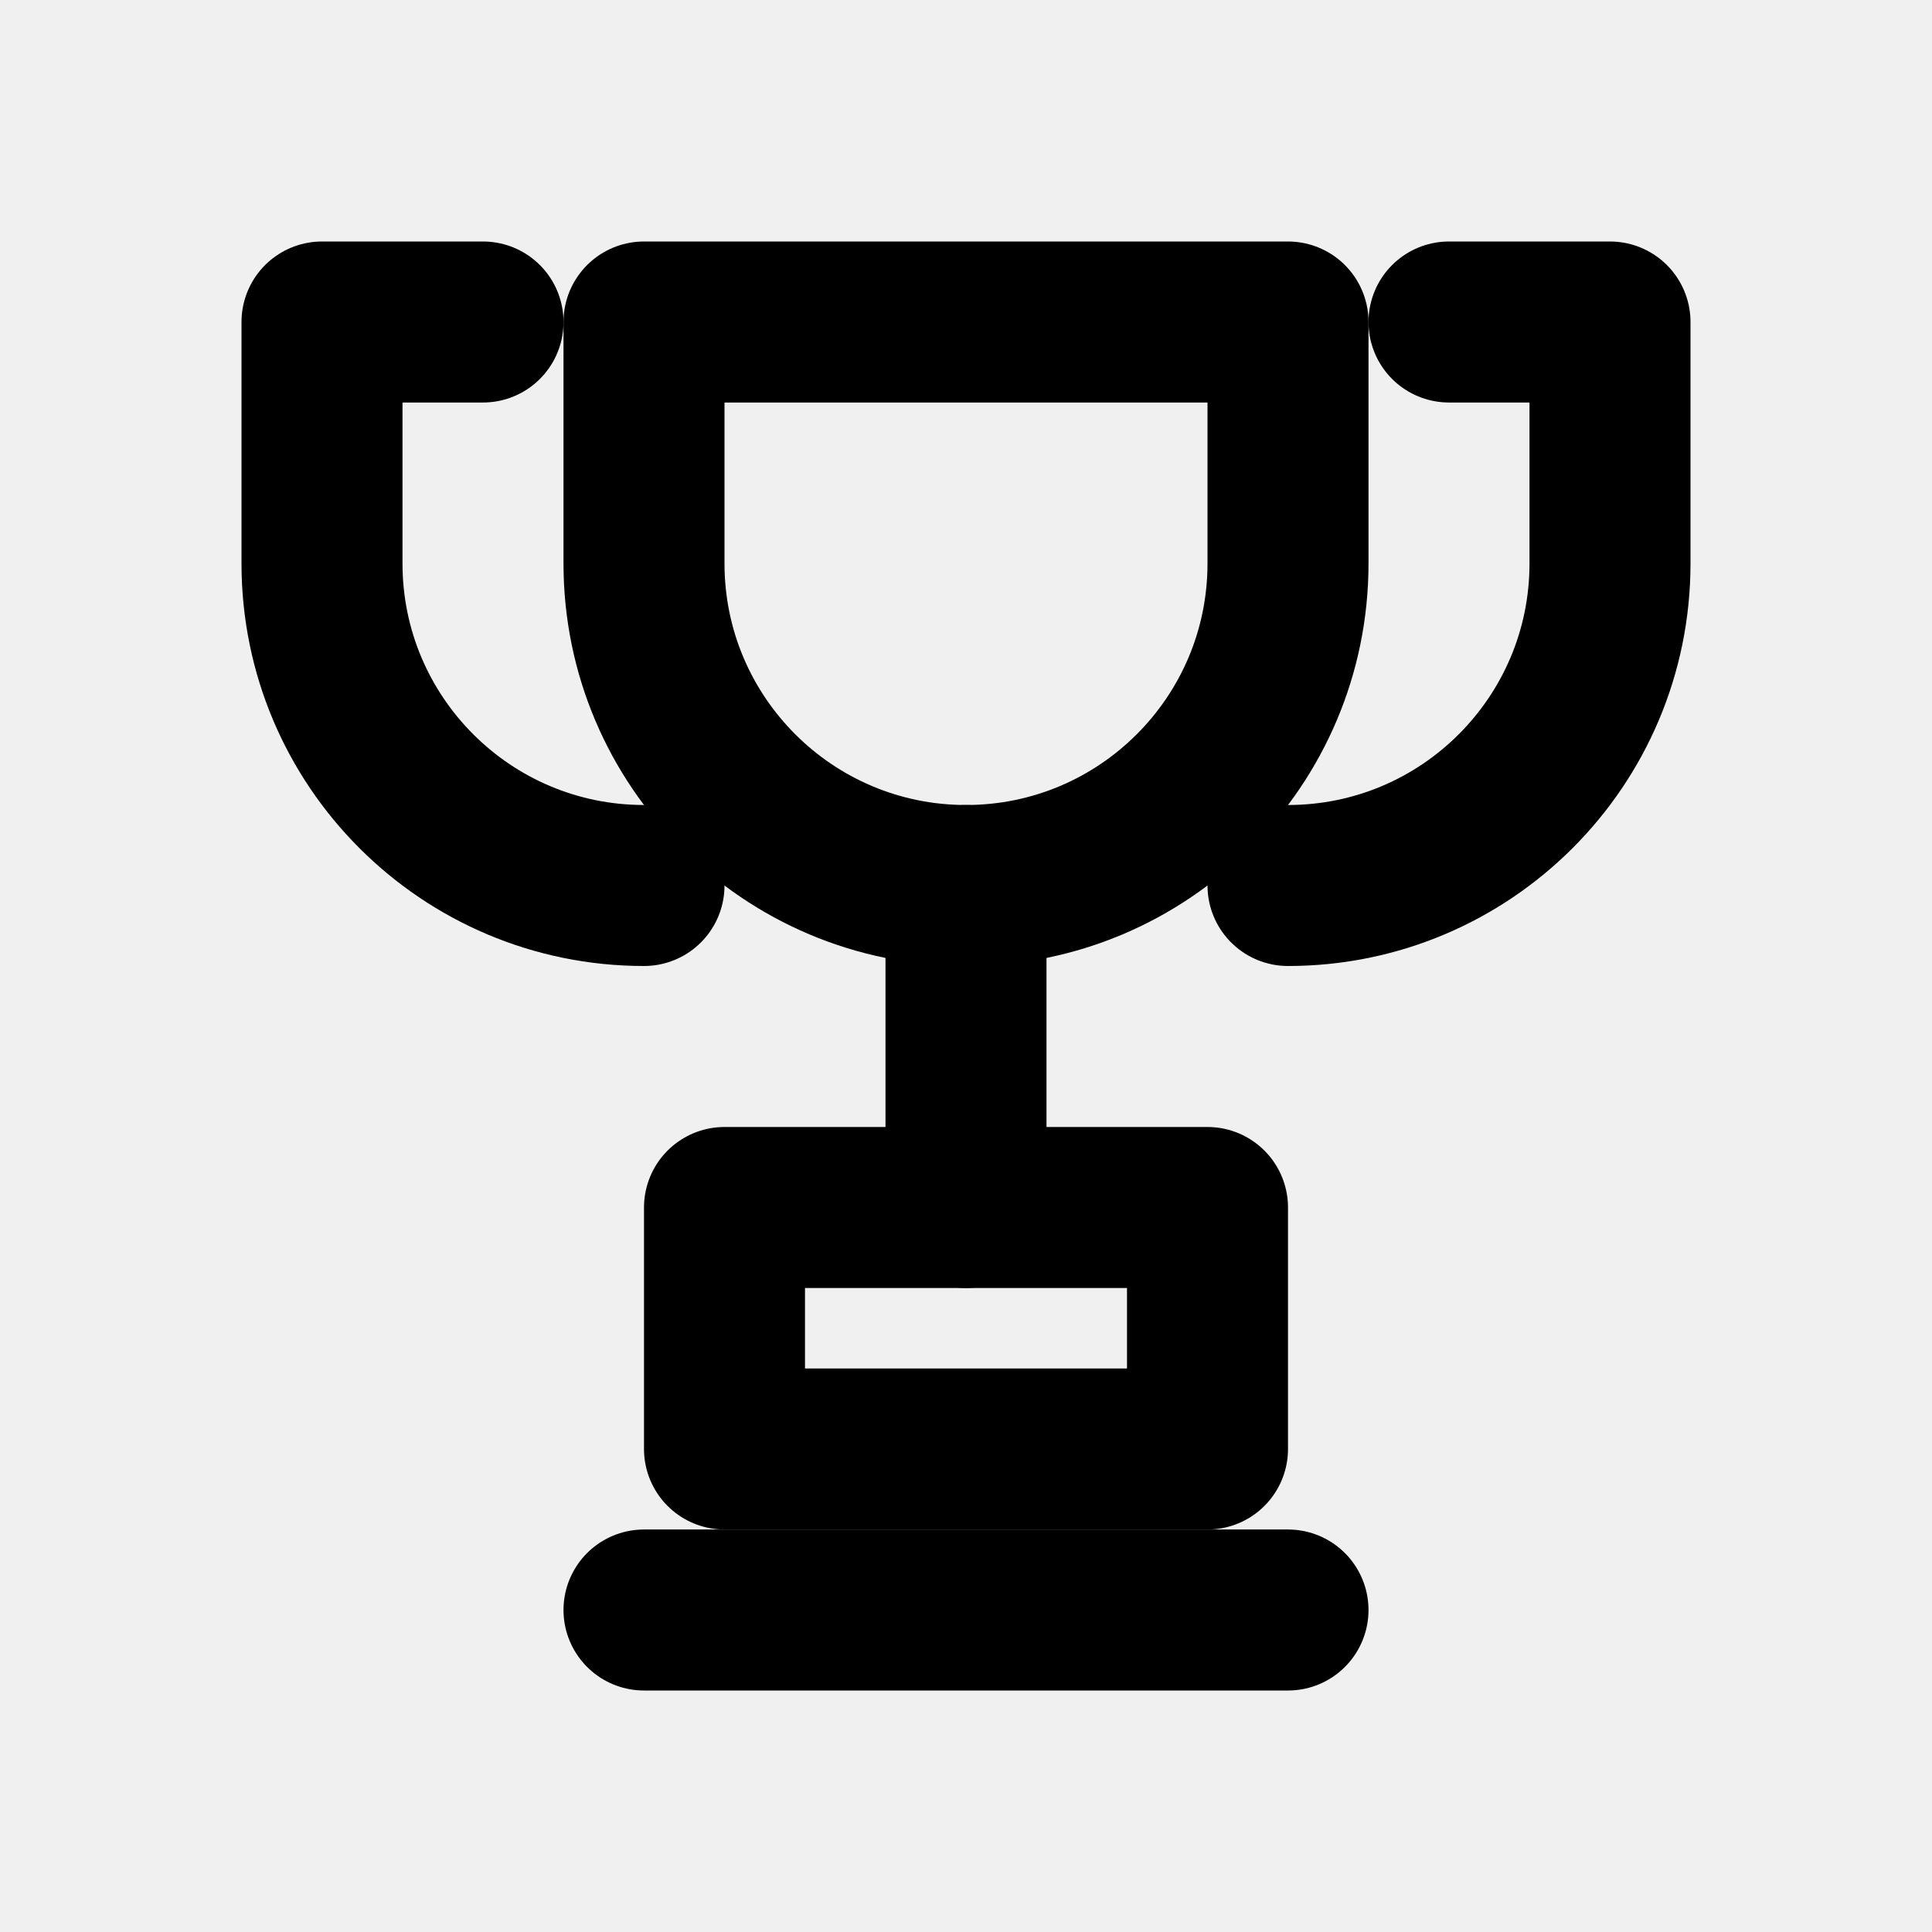
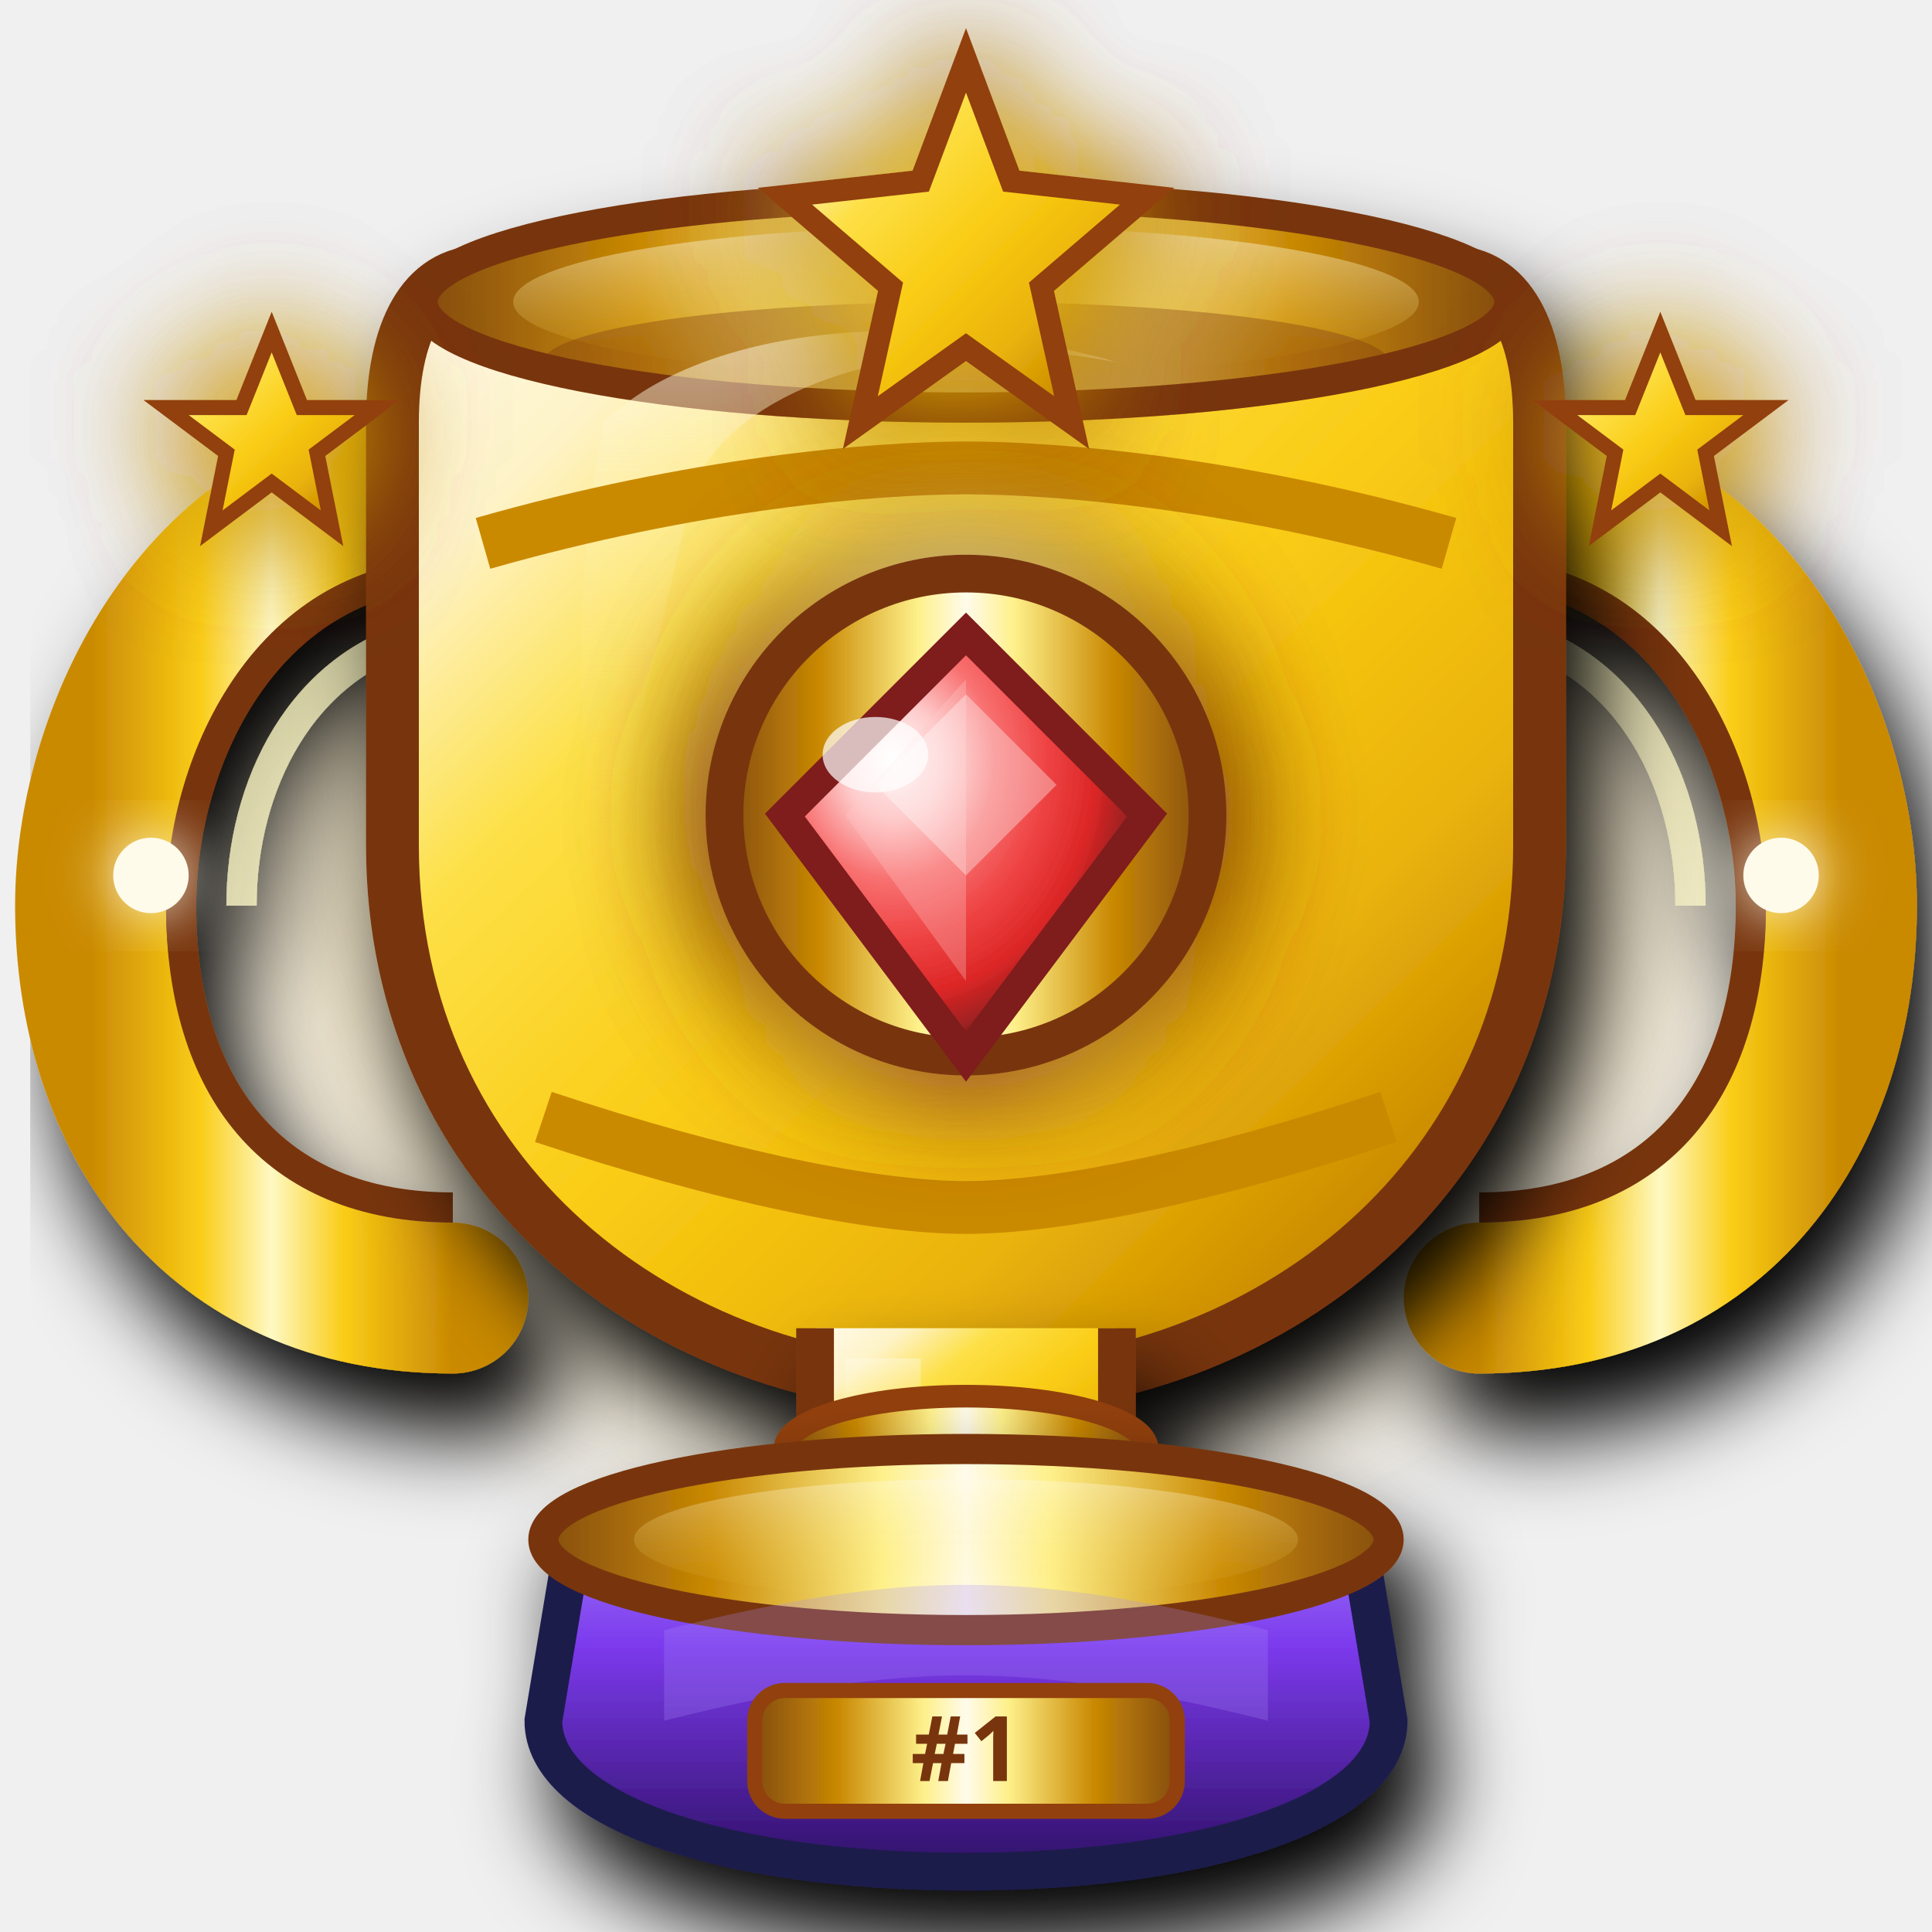
- <svg xmlns="http://www.w3.org/2000/svg" viewBox="0 0 24 24" fill="none" stroke="currentColor" stroke-width="2" stroke-linecap="round" stroke-linejoin="round">
-   <path d="M8 4h8v3a4 4 0 0 1-8 0V4z" />
-   <path d="M6 4H4v3a4 4 0 0 0 4 4" />
-   <path d="M18 4h2v3a4 4 0 0 1-4 4" />
-   <path d="M12 11v4" />
-   <rect x="9" y="15" width="6" height="3" />
-   <path d="M8 20h8" />
+ <svg xmlns="http://www.w3.org/2000/svg" viewBox="0 0 128 128">
+   <defs>
+     <linearGradient id="trophyGold" x1="0%" y1="0%" x2="100%" y2="100%">
+       <stop offset="0%" stop-color="#fffbeb" />
+       <stop offset="15%" stop-color="#fef3c7" />
+       <stop offset="30%" stop-color="#fde047" />
+       <stop offset="50%" stop-color="#facc15" />
+       <stop offset="70%" stop-color="#eab308" />
+       <stop offset="85%" stop-color="#ca8a04" />
+       <stop offset="100%" stop-color="#854d0e" />
+     </linearGradient>
+     <linearGradient id="goldShine" x1="0%" y1="0%" x2="100%" y2="0%">
+       <stop offset="0%" stop-color="#854d0e" />
+       <stop offset="20%" stop-color="#ca8a04" />
+       <stop offset="40%" stop-color="#fef08a" />
+       <stop offset="50%" stop-color="#fffbeb" />
+       <stop offset="60%" stop-color="#fef08a" />
+       <stop offset="80%" stop-color="#ca8a04" />
+       <stop offset="100%" stop-color="#854d0e" />
+     </linearGradient>
+     <linearGradient id="goldHighlight" x1="0%" y1="0%" x2="0%" y2="100%">
+       <stop offset="0%" stop-color="#fffbeb" />
+       <stop offset="100%" stop-color="#fde047" stop-opacity="0" />
+     </linearGradient>
+     <linearGradient id="handleGold" x1="0%" y1="0%" x2="100%" y2="0%">
+       <stop offset="0%" stop-color="#ca8a04" />
+       <stop offset="30%" stop-color="#facc15" />
+       <stop offset="50%" stop-color="#fef9c3" />
+       <stop offset="70%" stop-color="#facc15" />
+       <stop offset="100%" stop-color="#ca8a04" />
+     </linearGradient>
+     <radialGradient id="rubyGem" cx="30%" cy="30%" r="70%">
+       <stop offset="0%" stop-color="#fff" />
+       <stop offset="20%" stop-color="#fecaca" />
+       <stop offset="40%" stop-color="#f87171" />
+       <stop offset="60%" stop-color="#ef4444" />
+       <stop offset="80%" stop-color="#dc2626" />
+       <stop offset="100%" stop-color="#7f1d1d" />
+     </radialGradient>
+     <linearGradient id="basePurple" x1="0%" y1="0%" x2="0%" y2="100%">
+       <stop offset="0%" stop-color="#a78bfa" />
+       <stop offset="40%" stop-color="#7c3aed" />
+       <stop offset="100%" stop-color="#2e1065" />
+     </linearGradient>
+     <radialGradient id="trophyGlow" cx="50%" cy="40%" r="55%">
+       <stop offset="0%" stop-color="#fef08a" stop-opacity="0.7" />
+       <stop offset="100%" stop-color="#ca8a04" stop-opacity="0" />
+     </radialGradient>
+     <filter id="softGlow" x="-50%" y="-50%" width="200%" height="200%">
+       <feGaussianBlur in="SourceGraphic" stdDeviation="2" result="blur" />
+       <feMerge>
+         <feMergeNode in="blur" />
+         <feMergeNode in="SourceGraphic" />
+       </feMerge>
+     </filter>
+     <filter id="strongGlow" x="-100%" y="-100%" width="300%" height="300%">
+       <feGaussianBlur in="SourceGraphic" stdDeviation="4" result="blur" />
+       <feMerge>
+         <feMergeNode in="blur" />
+         <feMergeNode in="blur" />
+         <feMergeNode in="SourceGraphic" />
+       </feMerge>
+     </filter>
+     <filter id="innerShadow" x="-50%" y="-50%" width="200%" height="200%">
+       <feGaussianBlur in="SourceAlpha" stdDeviation="3" result="blur" />
+       <feOffset in="blur" dx="2" dy="4" result="offsetBlur" />
+       <feComposite in="SourceGraphic" in2="offsetBlur" operator="over" />
+     </filter>
+   </defs>
+   <ellipse cx="64" cy="62" rx="56" ry="50" fill="url(#trophyGlow)" />
+   <g filter="url(#innerShadow)">
+     <path d="M 30 32 C 14 32, 6 48, 6 60 C 6 74, 14 86, 30 86" fill="none" stroke="url(#handleGold)" stroke-width="10" stroke-linecap="round" />
+     <path d="M 30 38 C 18 38, 12 50, 12 60 C 12 72, 18 80, 30 80" fill="none" stroke="#78350f" stroke-width="2" />
+     <path d="M 28 42 C 20 44, 16 52, 16 60" stroke="#fef9c3" stroke-width="2" fill="none" opacity="0.6" />
+   </g>
+   <g filter="url(#innerShadow)">
+     <path d="M 98 32 C 114 32, 122 48, 122 60 C 122 74, 114 86, 98 86" fill="none" stroke="url(#handleGold)" stroke-width="10" stroke-linecap="round" />
+     <path d="M 98 38 C 110 38, 116 50, 116 60 C 116 72, 110 80, 98 80" fill="none" stroke="#78350f" stroke-width="2" />
+     <path d="M 100 42 C 108 44, 112 52, 112 60" stroke="#fef9c3" stroke-width="2" fill="none" opacity="0.6" />
+   </g>
+   <g filter="url(#innerShadow)">
+     <path d="M 32 18 C 28 18, 26 22, 26 28 L 26 56 C 26 78, 44 92, 64 92 C 84 92, 102 78, 102 56 L 102 28 C 102 22, 100 18, 96 18 Z" fill="url(#trophyGold)" stroke="#78350f" stroke-width="3.5" />
+     <ellipse cx="64" cy="20" rx="36" ry="7" fill="url(#goldShine)" stroke="#78350f" stroke-width="2" />
+     <ellipse cx="64" cy="20" rx="30" ry="5" fill="url(#goldHighlight)" opacity="0.5" />
+     <ellipse cx="64" cy="24" rx="28" ry="4" fill="#78350f" opacity="0.35" />
+     <path d="M 40 28 C 46 22, 60 20, 74 24 C 64 22, 50 24, 46 32 L 40 58 C 38 50, 38 38, 40 28 Z" fill="url(#goldHighlight)" opacity="0.55" />
+     <path d="M 32 36 C 46 32, 58 31, 64 31 C 70 31, 82 32, 96 36" stroke="#ca8a04" stroke-width="3.5" fill="none" />
+     <path d="M 36 74 C 48 78, 58 80, 64 80 C 70 80, 80 78, 92 74" stroke="#ca8a04" stroke-width="3.5" fill="none" />
+   </g>
+   <g filter="url(#strongGlow)">
+     <circle cx="64" cy="54" r="16" fill="url(#goldShine)" stroke="#78350f" stroke-width="2.5" />
+     <path d="M 64 42 L 52 54 L 64 70 L 76 54 Z" fill="url(#rubyGem)" stroke="#7f1d1d" stroke-width="2" />
+     <path d="M 64 45 L 56 54 L 64 65" fill="#fecaca" opacity="0.3" />
+     <path d="M 64 46 L 58 52 L 64 58 L 70 52 Z" fill="#fff" opacity="0.35" />
+     <ellipse cx="58" cy="50" rx="3.5" ry="2.5" fill="#fff" opacity="0.7" />
+   </g>
+   <g filter="url(#innerShadow)">
+     <path d="M 54 88 L 54 100 C 54 102, 58 104, 64 104 C 70 104, 74 102, 74 100 L 74 88" fill="url(#trophyGold)" stroke="#78350f" stroke-width="2.5" />
+     <rect x="56" y="90" width="5" height="12" fill="url(#goldHighlight)" opacity="0.4" />
+     <ellipse cx="64" cy="96" rx="12" ry="3.5" fill="url(#goldShine)" stroke="#92400e" stroke-width="1.5" />
+   </g>
+   <g filter="url(#innerShadow)">
+     <path d="M 38 102 L 36 114 C 36 120, 48 124, 64 124 C 80 124, 92 120, 92 114 L 90 102 C 82 100, 74 99, 64 99 C 54 99, 46 100, 38 102 Z" fill="url(#basePurple)" stroke="#1e1b4b" stroke-width="2.5" />
+     <ellipse cx="64" cy="102" rx="28" ry="6" fill="url(#goldShine)" stroke="#78350f" stroke-width="2" />
+     <ellipse cx="64" cy="102" rx="22" ry="4" fill="url(#goldHighlight)" opacity="0.35" />
+     <path d="M 44 108 C 52 106, 58 105, 64 105 C 70 105, 76 106, 84 108 L 84 114 C 76 112, 70 111, 64 111 C 58 111, 52 112, 44 114 Z" fill="#a78bfa" opacity="0.25" />
+     <rect x="50" y="112" width="28" height="8" rx="2" fill="url(#goldShine)" stroke="#92400e" stroke-width="1" />
+     <text x="64" y="118" font-size="6" font-weight="bold" fill="#78350f" text-anchor="middle" font-family="Arial Black, sans-serif">#1</text>
+   </g>
+   <g filter="url(#strongGlow)">
+     <polygon points="64,4 67,12 76,13 69,19 71,28 64,23 57,28 59,19 52,13 61,12" fill="url(#trophyGold)" stroke="#92400e" stroke-width="1.5" />
+     <polygon points="18,22 20,27 25,27 21,30 22,35 18,32 14,35 15,30 11,27 16,27" fill="url(#trophyGold)" stroke="#92400e" stroke-width="1" />
+     <polygon points="110,22 112,27 117,27 113,30 114,35 110,32 106,35 107,30 103,27 108,27" fill="url(#trophyGold)" stroke="#92400e" stroke-width="1" />
+   </g>
+   <g fill="#fffbeb" filter="url(#softGlow)">
+     <circle cx="10" cy="58" r="2.5" />
+     <circle cx="118" cy="58" r="2.5" />
+   </g>
</svg>
